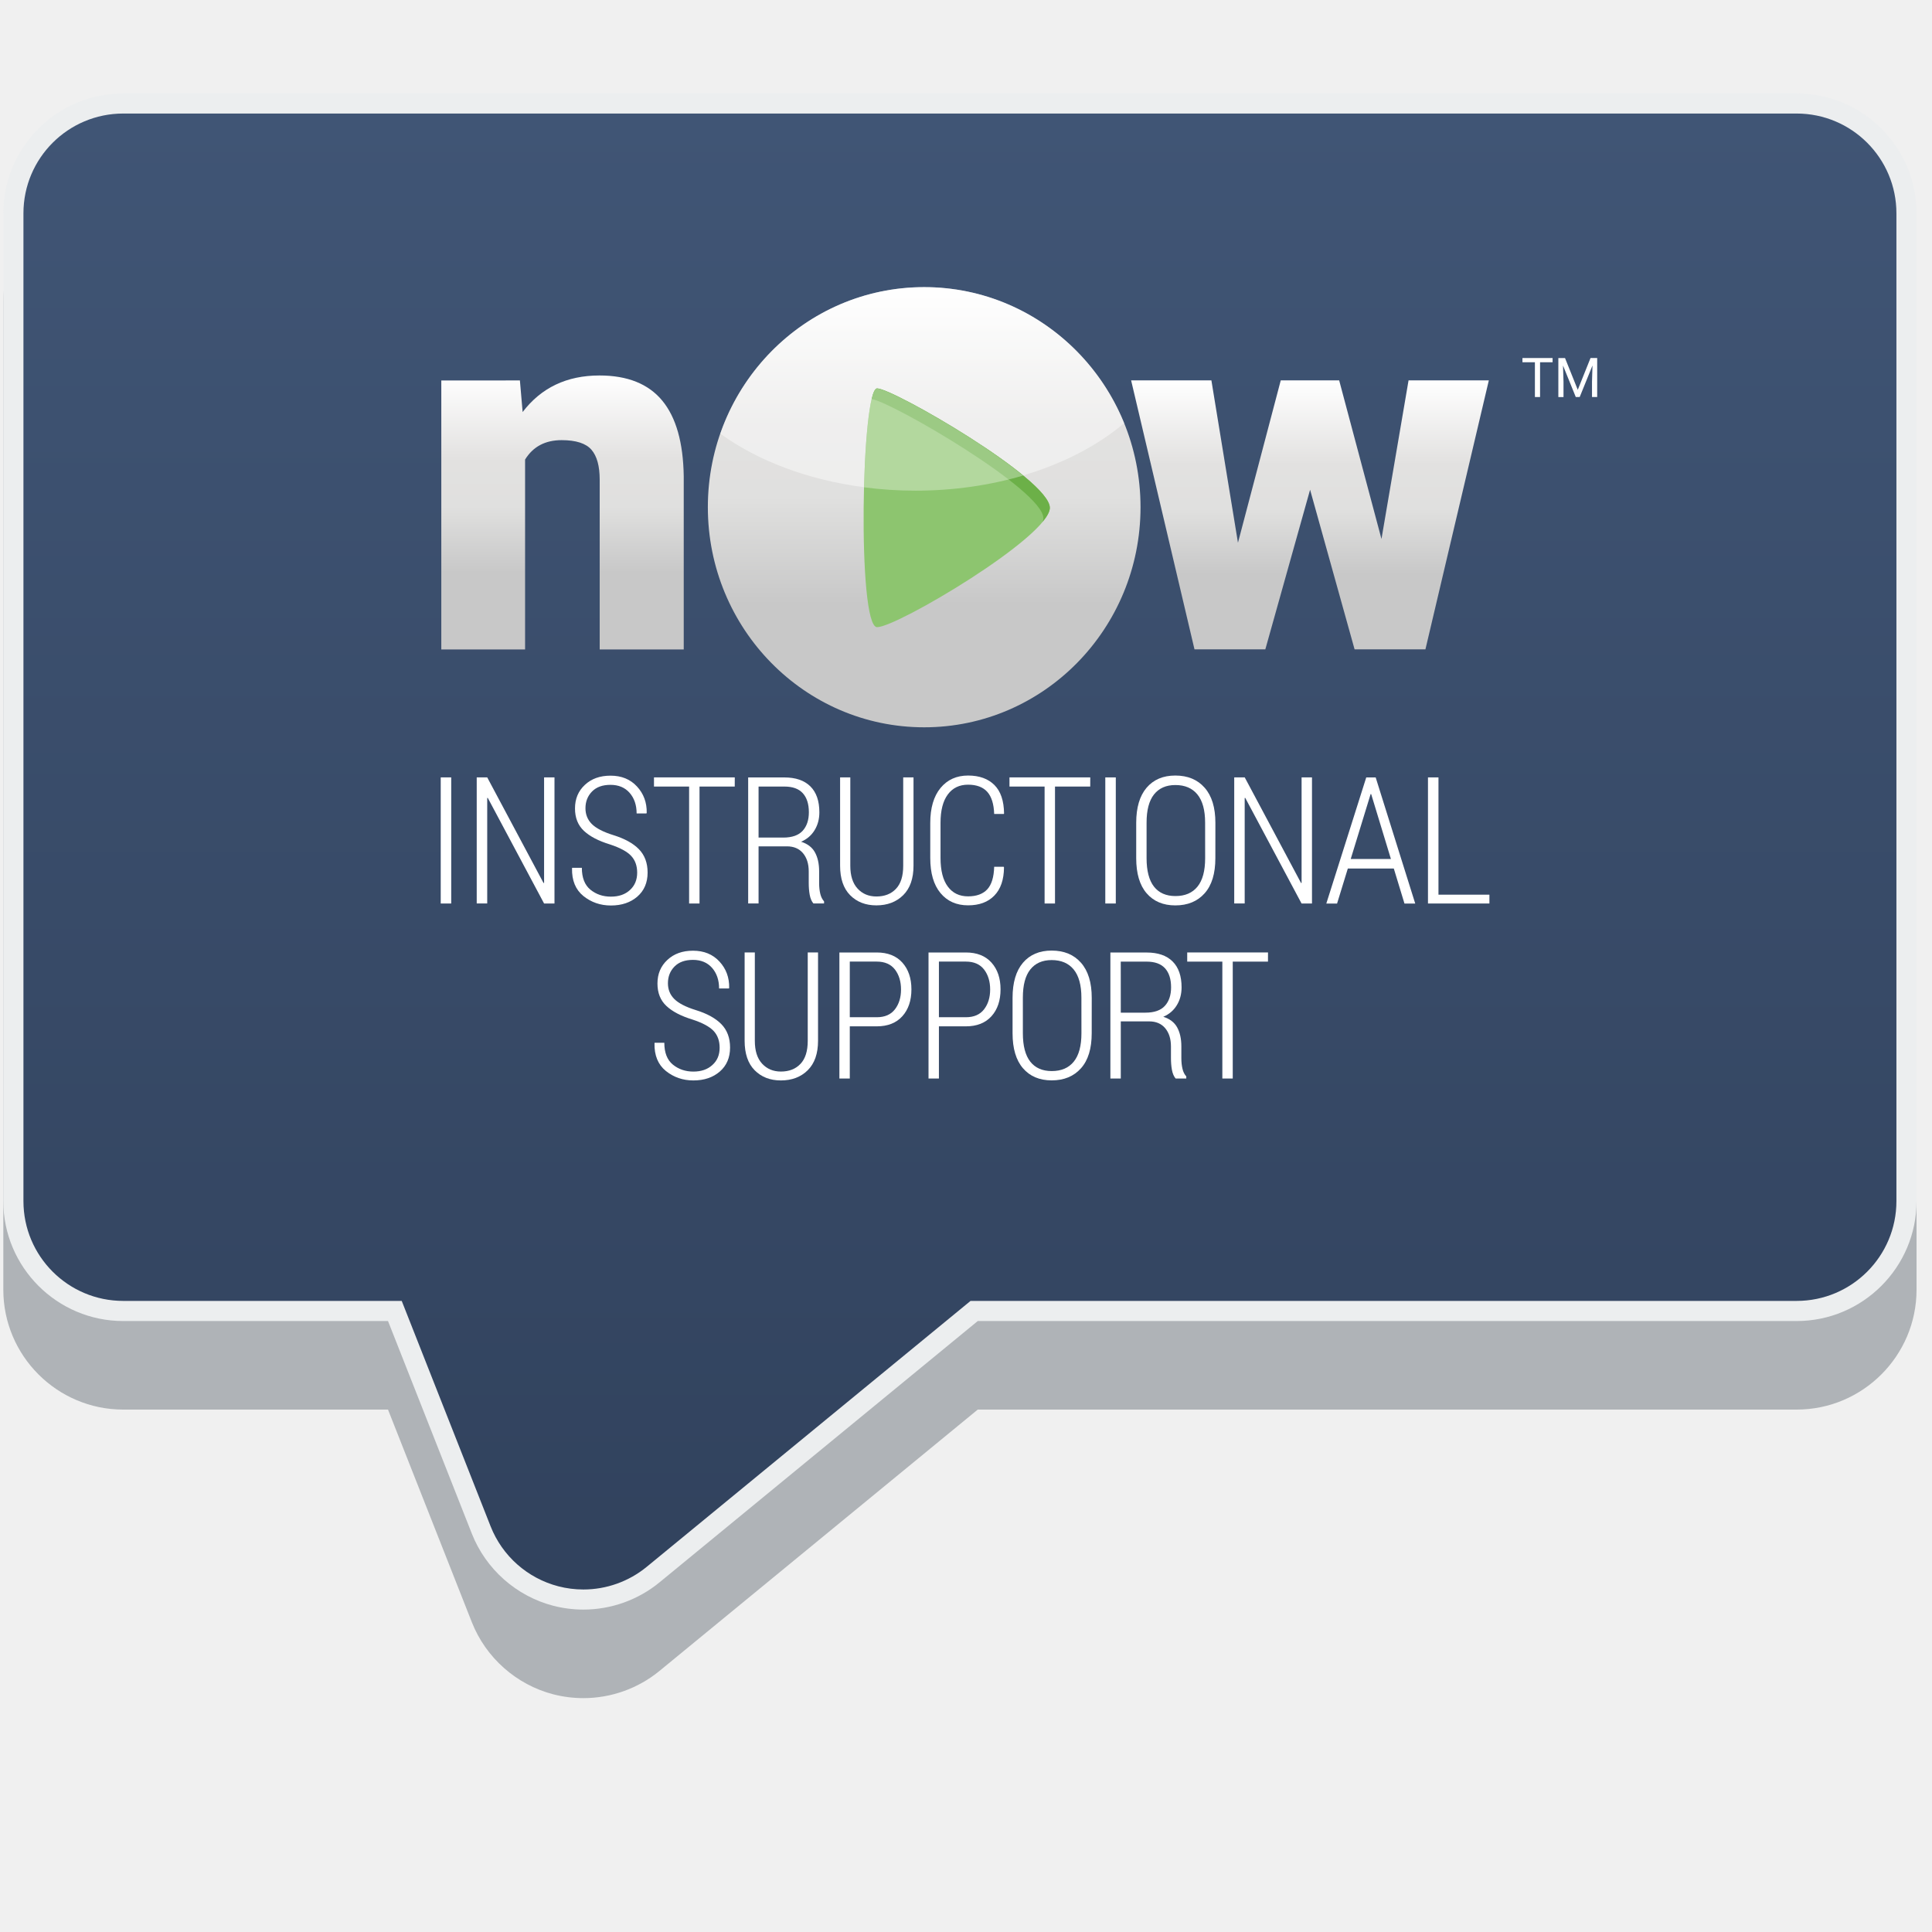
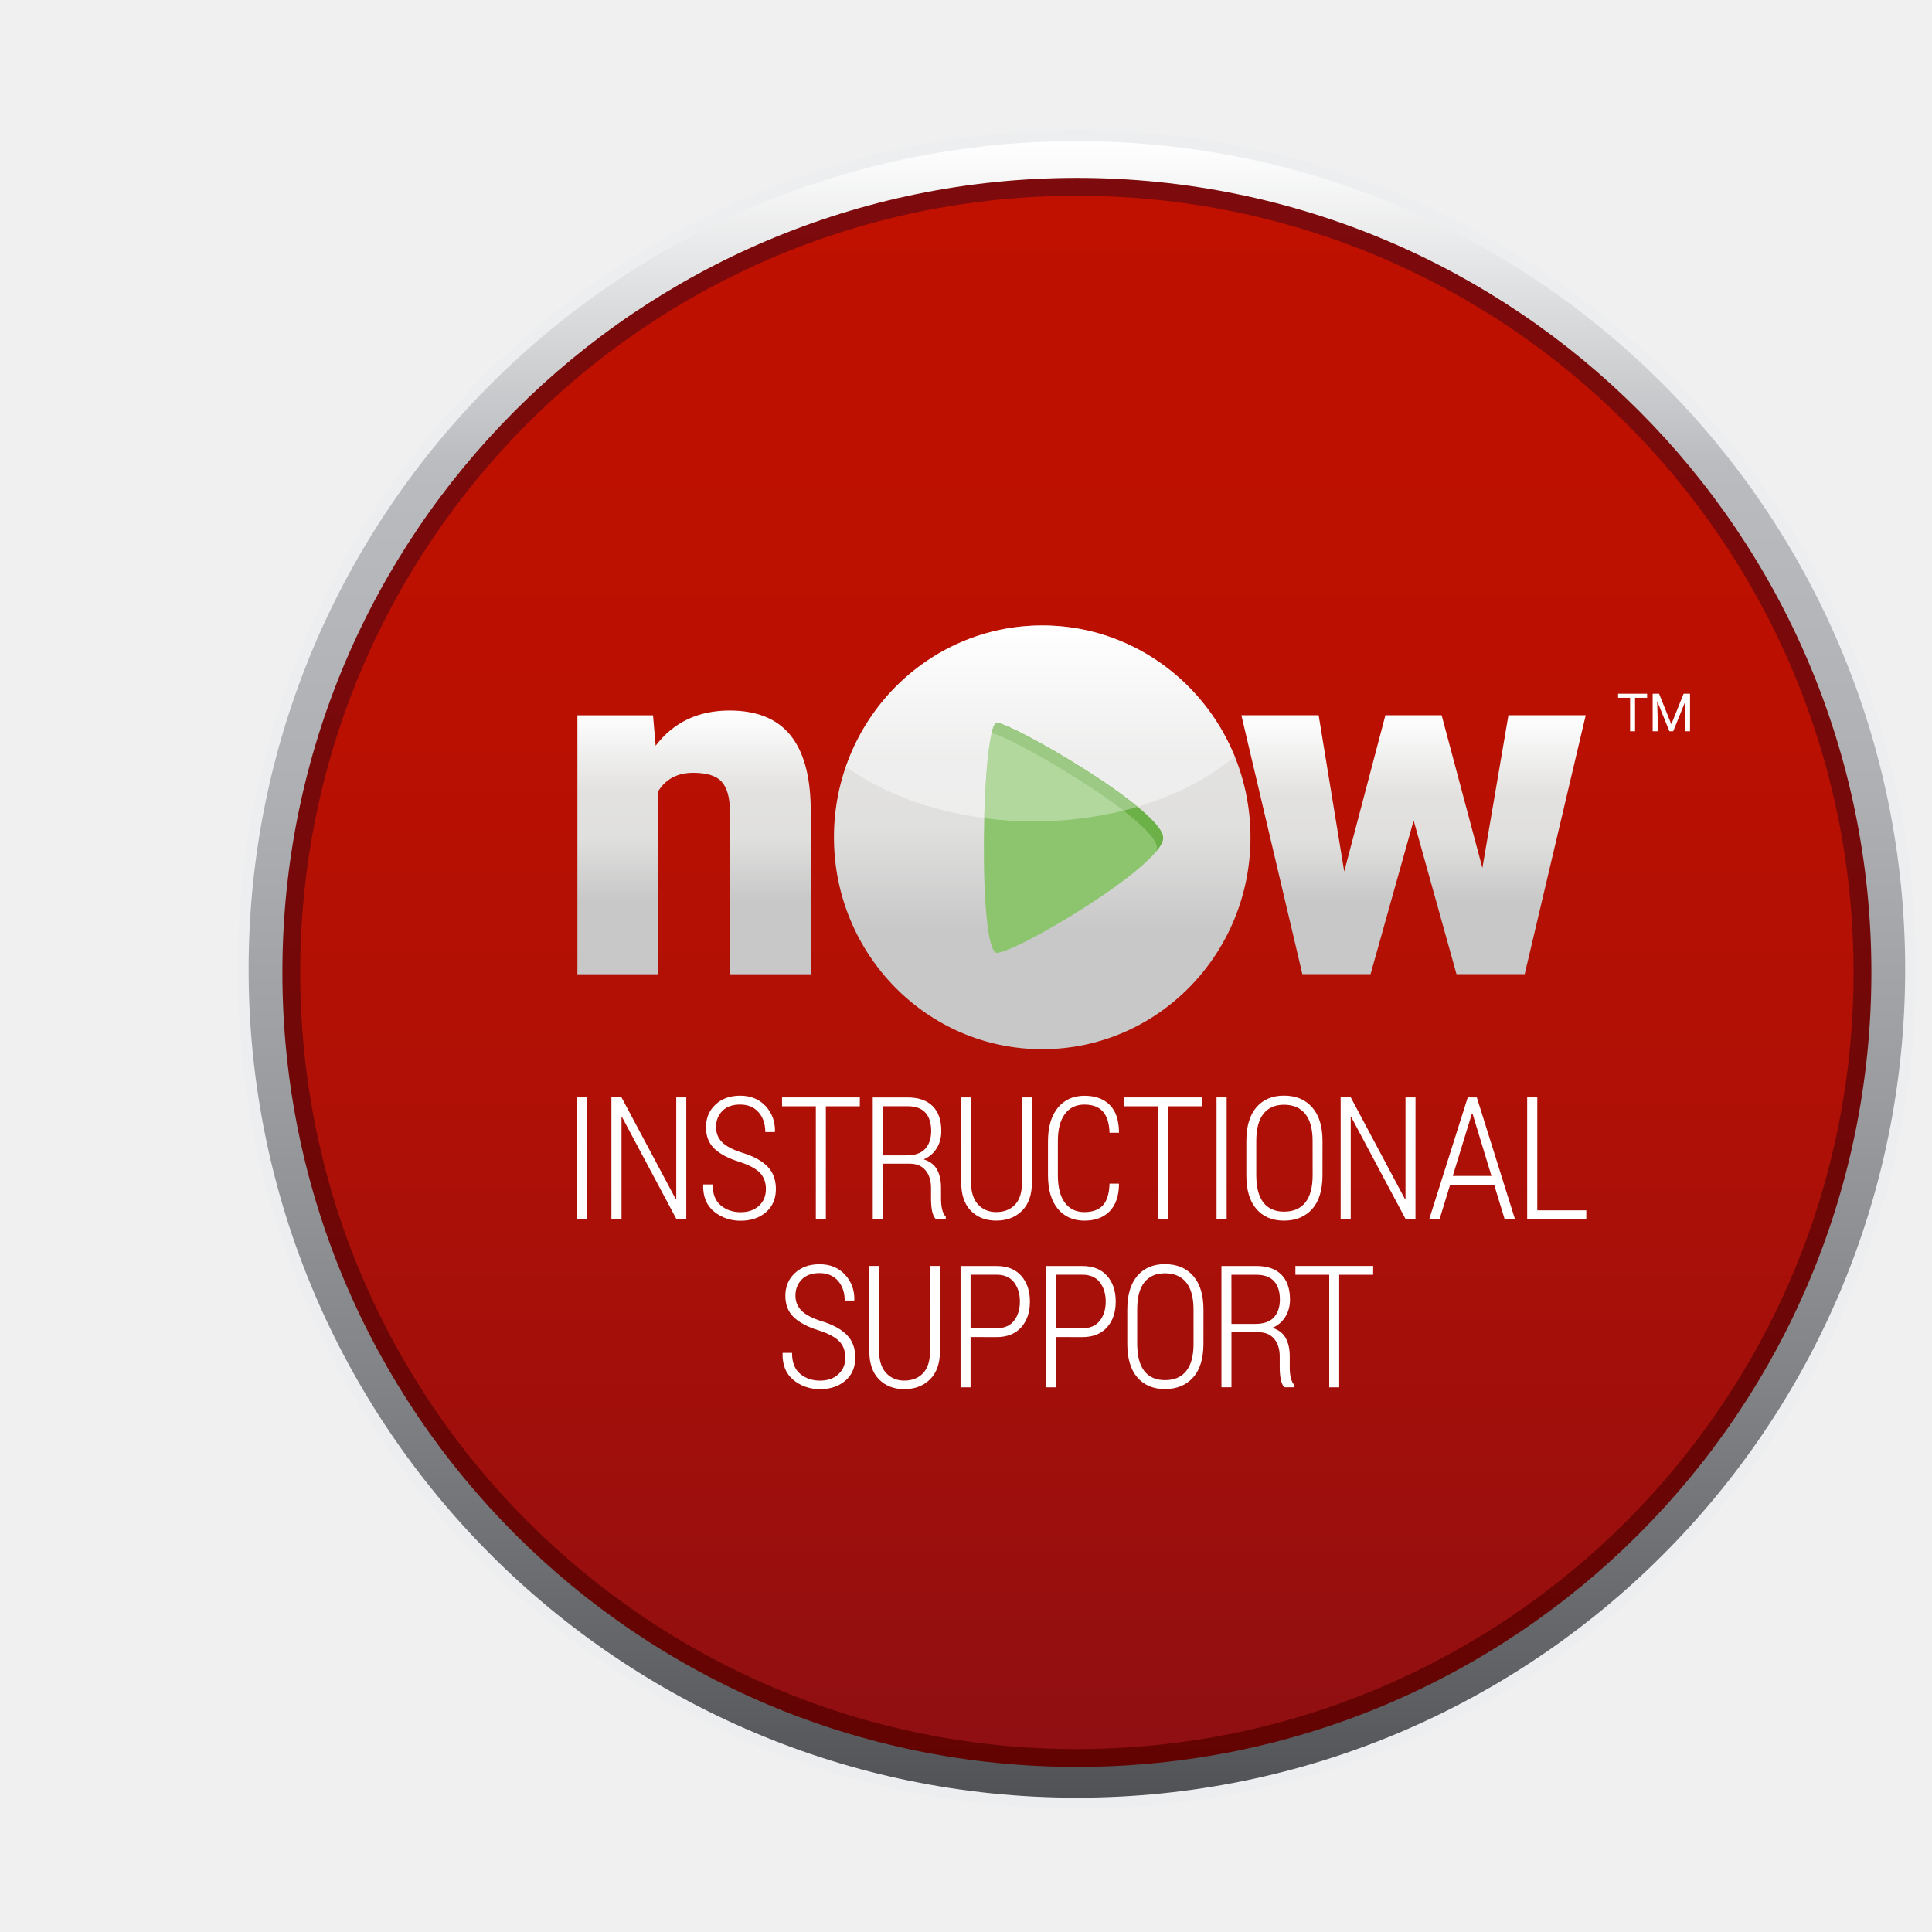
<svg xmlns="http://www.w3.org/2000/svg" version="1.1" id="Layer_1" x="0px" y="0px" viewBox="0 0 60 60" style="enable-background:new 0 0 60 60;" xml:space="preserve">
  <style type="text/css">
- 	.st0{opacity:0.36;}
- 	.st1{fill:#3C4852;}
- 	.st2{fill:#ECEEEF;}
- 	.st3{fill:url(#SVGID_1_);}
+ 	.st0{fill:#ECEEEF;}
+ 	.st1{fill:url(#SVGID_1_);}
+ 	.st2{fill:url(#SVGID_2_);}
+ 	.st3{fill:url(#SVGID_3_);}
	.st4{fill:#FFFFFF;}
- 	.st5{fill:url(#SVGID_2_);}
- 	.st6{fill:url(#SVGID_3_);}
- 	.st7{fill:url(#SVGID_4_);}
+ 	.st5{fill:url(#SVGID_4_);}
+ 	.st6{fill:url(#SVGID_5_);}
+ 	.st7{fill:url(#SVGID_6_);}
	.st8{opacity:0.44;fill:#FFFFFF;enable-background:new    ;}
	.st9{fill:#8DC56F;}
	.st10{fill:#6CB048;}
	.st11{opacity:0.33;fill:#FFFFFF;enable-background:new    ;}
</style>
-   <g class="st0">
-     <path class="st1" d="M18.118,52.737c-0.316,0-0.63-0.04-0.934-0.118c-1.149-0.299-2.095-1.136-2.53-2.239l-2.604-6.604H3.827   c-2.053,0-3.724-1.671-3.724-3.724V9.375c0-2.053,1.67-3.724,3.724-3.724h51.969c2.053,0,3.724,1.67,3.724,3.724v30.677   c0,2.053-1.671,3.724-3.724,3.724H30.365l-9.884,8.116C19.818,52.437,18.978,52.737,18.118,52.737z" />
-   </g>
-   <g>
-     <path class="st2" d="M18.118,49.987c-0.316,0-0.63-0.04-0.934-0.118c-1.149-0.299-2.095-1.136-2.53-2.239l-2.604-6.604H3.827   c-2.053,0-3.724-1.671-3.724-3.724V6.625c0-2.053,1.67-3.724,3.724-3.724h51.969c2.053,0,3.724,1.67,3.724,3.724v30.677   c0,2.053-1.671,3.724-3.724,3.724H30.365l-9.884,8.116C19.818,49.687,18.978,49.987,18.118,49.987z" />
-   </g>
-   <linearGradient id="SVGID_1_" gradientUnits="userSpaceOnUse" x1="29.811" y1="56.474" x2="29.811" y2="10.637" gradientTransform="matrix(1 0 0 -1 0 60)">
-     <stop offset="0" style="stop-color:#405575" />
-     <stop offset="1" style="stop-color:#31425D" />
+   <circle class="st0" cx="33.444" cy="30.106" r="26.06" />
+   <linearGradient id="SVGID_1_" gradientUnits="userSpaceOnUse" x1="33.444" y1="86.383" x2="33.444" y2="137.829" gradientTransform="matrix(1 0 0 1 0 -82)">
+     <stop offset="0" style="stop-color:#FFFFFF" />
+     <stop offset="0.197" style="stop-color:#B9BBBE" />
+     <stop offset="0.388" style="stop-color:#AEB0B3" />
+     <stop offset="0.576" style="stop-color:#9A9C9F" />
+     <stop offset="0.762" style="stop-color:#7F8184" />
+     <stop offset="0.945" style="stop-color:#5C5E61" />
+     <stop offset="1" style="stop-color:#505255" />
  </linearGradient>
-   <path class="st3" d="M55.796,3.526H3.827c-1.711,0-3.099,1.387-3.099,3.099v30.677c0,1.711,1.387,3.099,3.099,3.099h8.649l2.76,7  c0.363,0.922,1.146,1.614,2.104,1.863c0.257,0.067,0.518,0.099,0.778,0.099c0.709,0,1.406-0.244,1.967-0.704l10.056-8.258h25.655  c1.711,0,3.099-1.387,3.099-3.099V6.625C58.895,4.913,57.507,3.526,55.796,3.526L55.796,3.526z" />
+   <circle class="st1" cx="33.444" cy="30.106" r="25.723" />
+   <linearGradient id="SVGID_2_" gradientUnits="userSpaceOnUse" x1="33.444" y1="136.873" x2="33.444" y2="87.438" gradientTransform="matrix(1 0 0 1 0 -82)">
+     <stop offset="0" style="stop-color:#620302" />
+     <stop offset="0.166" style="stop-color:#690505" />
+     <stop offset="0.622" style="stop-color:#78090A" />
+     <stop offset="1" style="stop-color:#7D0A0C" />
+   </linearGradient>
+   <circle class="st2" cx="33.444" cy="30.199" r="24.674" />
+   <linearGradient id="SVGID_3_" gradientUnits="userSpaceOnUse" x1="33.444" y1="88.079" x2="33.444" y2="136.319" gradientTransform="matrix(1 0 0 1 0 -82)">
+     <stop offset="0" style="stop-color:#BF1000" />
+     <stop offset="0.294" style="stop-color:#BB1001" />
+     <stop offset="0.577" style="stop-color:#B01006" />
+     <stop offset="0.856" style="stop-color:#9C0F0D" />
+     <stop offset="1" style="stop-color:#8F0F12" />
+   </linearGradient>
+   <circle class="st3" cx="33.444" cy="30.199" r="24.12" />
  <g>
    <g>
-       <path class="st4" d="M14.013,28.059h-0.326v-3.916h0.326C14.013,24.143,14.013,28.059,14.013,28.059z" />
-       <path class="st4" d="M17.22,28.059h-0.323l-1.749-3.28l-0.017,0.003v3.276h-0.326v-3.916h0.326l1.749,3.28l0.017-0.003v-3.276    h0.323C17.22,24.142,17.22,28.059,17.22,28.059z" />
-       <path class="st4" d="M19.788,27.102c0-0.214-0.062-0.388-0.187-0.522c-0.125-0.134-0.344-0.252-0.657-0.355    c-0.357-0.109-0.627-0.25-0.811-0.423c-0.184-0.173-0.276-0.404-0.276-0.695c0-0.3,0.103-0.544,0.309-0.734    c0.205-0.191,0.469-0.284,0.795-0.284c0.341,0,0.614,0.112,0.821,0.336s0.309,0.498,0.302,0.82l-0.009,0.017h-0.304    c0-0.26-0.073-0.474-0.217-0.639c-0.144-0.165-0.343-0.249-0.595-0.249c-0.246,0-0.437,0.068-0.573,0.207    c-0.136,0.139-0.204,0.312-0.204,0.52c0,0.194,0.066,0.357,0.197,0.489c0.132,0.132,0.355,0.248,0.671,0.346    c0.347,0.108,0.613,0.253,0.792,0.437c0.179,0.184,0.27,0.425,0.27,0.725c0,0.314-0.107,0.562-0.319,0.747    c-0.213,0.184-0.486,0.276-0.82,0.276c-0.327,0-0.613-0.099-0.856-0.295c-0.242-0.197-0.36-0.483-0.352-0.858l0.004-0.017h0.301    c0,0.307,0.088,0.533,0.265,0.678c0.177,0.145,0.389,0.217,0.637,0.217c0.244,0,0.44-0.067,0.589-0.203    C19.713,27.506,19.788,27.324,19.788,27.102z" />
-       <path class="st4" d="M22.818,24.428h-1.094v3.631h-0.323v-3.631H20.31v-0.285h2.509L22.818,24.428L22.818,24.428z" />
-       <path class="st4" d="M23.558,26.286v1.772h-0.323v-3.914h1.124c0.352,0,0.62,0.093,0.807,0.277c0.187,0.185,0.28,0.453,0.28,0.807    c0,0.208-0.049,0.392-0.148,0.554c-0.099,0.162-0.239,0.282-0.42,0.359c0.198,0.062,0.343,0.171,0.43,0.328    c0.087,0.158,0.131,0.354,0.131,0.59v0.369c0,0.122,0.012,0.231,0.035,0.328c0.023,0.097,0.063,0.176,0.118,0.237v0.065h-0.331    c-0.055-0.065-0.094-0.154-0.115-0.27c-0.021-0.115-0.03-0.237-0.03-0.367v-0.359c0-0.237-0.061-0.426-0.18-0.568    c-0.12-0.14-0.285-0.21-0.496-0.21h-0.883v0.001H23.558z M23.558,26.012h0.764c0.276,0,0.478-0.071,0.606-0.212    c0.128-0.141,0.192-0.333,0.192-0.574c0-0.256-0.063-0.454-0.188-0.592c-0.126-0.139-0.316-0.207-0.573-0.207h-0.801V26.012    L23.558,26.012z" />
-       <path class="st4" d="M28.37,24.142v2.742c0,0.4-0.107,0.705-0.321,0.917c-0.213,0.21-0.491,0.316-0.833,0.316    c-0.335,0-0.606-0.106-0.814-0.316c-0.208-0.21-0.312-0.516-0.312-0.917v-2.742h0.317v2.745c0,0.307,0.074,0.543,0.224,0.707    c0.15,0.164,0.345,0.247,0.586,0.247c0.253,0,0.456-0.078,0.606-0.236c0.152-0.158,0.227-0.397,0.227-0.717v-2.745    C28.05,24.142,28.37,24.142,28.37,24.142z" />
-       <path class="st4" d="M31.172,26.922l0.008,0.017c-0.003,0.382-0.104,0.674-0.301,0.875c-0.197,0.203-0.469,0.302-0.814,0.302    c-0.36,0-0.647-0.127-0.858-0.382c-0.212-0.256-0.317-0.618-0.317-1.09V25.56c0-0.468,0.107-0.831,0.319-1.089    c0.213-0.257,0.498-0.386,0.856-0.386c0.349,0,0.622,0.099,0.818,0.295c0.196,0.197,0.294,0.491,0.299,0.882l-0.008,0.017h-0.299    c-0.01-0.31-0.082-0.54-0.215-0.688s-0.334-0.222-0.595-0.222c-0.269,0-0.479,0.1-0.63,0.304s-0.226,0.496-0.226,0.878v1.093    c0,0.39,0.075,0.687,0.226,0.889c0.151,0.204,0.36,0.304,0.63,0.304c0.262,0,0.46-0.073,0.595-0.217    c0.134-0.145,0.206-0.378,0.215-0.702h0.3C31.172,26.92,31.172,26.922,31.172,26.922z" />
-       <path class="st4" d="M33.858,24.428h-1.094v3.631h-0.323v-3.631H31.35v-0.285h2.509L33.858,24.428L33.858,24.428z" />
-       <path class="st4" d="M34.652,28.059h-0.326v-3.916h0.326V28.059z" />
-       <path class="st4" d="M37.744,26.653c0,0.475-0.11,0.839-0.333,1.089c-0.222,0.25-0.526,0.376-0.91,0.376    c-0.378,0-0.676-0.126-0.891-0.376c-0.216-0.249-0.324-0.613-0.324-1.089v-1.099c0-0.475,0.108-0.839,0.323-1.091    c0.215-0.251,0.511-0.378,0.891-0.378c0.386,0,0.69,0.126,0.911,0.378c0.223,0.253,0.334,0.616,0.334,1.09L37.744,26.653    L37.744,26.653z M37.426,25.547c0-0.387-0.08-0.679-0.239-0.874c-0.16-0.196-0.388-0.293-0.685-0.293    c-0.289,0-0.509,0.098-0.664,0.293c-0.154,0.196-0.23,0.487-0.23,0.874v1.105c0,0.392,0.077,0.687,0.23,0.883    c0.154,0.196,0.377,0.293,0.667,0.293c0.298,0,0.526-0.098,0.684-0.293c0.159-0.196,0.238-0.489,0.238-0.883    C37.426,26.653,37.426,25.547,37.426,25.547z" />
-       <path class="st4" d="M40.744,28.059h-0.323l-1.749-3.28l-0.017,0.003v3.276H38.33v-3.916h0.326l1.749,3.28l0.017-0.003v-3.276    h0.323V28.059z" />
-       <path class="st4" d="M43.286,26.973h-1.428l-0.334,1.087h-0.334l1.24-3.916h0.293l1.228,3.916h-0.334L43.286,26.973z     M41.948,26.676h1.248l-0.613-2.015h-0.017L41.948,26.676z" />
-       <path class="st4" d="M44.673,27.785h1.582v0.274h-1.908v-3.916h0.326L44.673,27.785L44.673,27.785z" />
-       <path class="st4" d="M22.349,32.539c0-0.214-0.062-0.388-0.187-0.522c-0.126-0.133-0.344-0.252-0.657-0.354    c-0.357-0.109-0.627-0.25-0.811-0.424c-0.184-0.172-0.276-0.404-0.276-0.695c0-0.3,0.103-0.543,0.309-0.734    c0.205-0.191,0.469-0.285,0.795-0.285c0.341,0,0.614,0.112,0.821,0.336s0.309,0.498,0.302,0.82l-0.009,0.017h-0.304    c0-0.26-0.073-0.473-0.217-0.639c-0.144-0.165-0.343-0.249-0.595-0.249c-0.246,0-0.437,0.068-0.573,0.207    c-0.136,0.138-0.204,0.311-0.204,0.519c0,0.194,0.066,0.357,0.197,0.488c0.132,0.132,0.355,0.248,0.671,0.346    c0.347,0.107,0.613,0.253,0.792,0.437c0.179,0.184,0.27,0.425,0.27,0.725c0,0.314-0.107,0.562-0.319,0.746    c-0.213,0.184-0.486,0.276-0.82,0.276c-0.327,0-0.613-0.099-0.856-0.295c-0.242-0.197-0.36-0.483-0.352-0.858l0.004-0.017h0.301    c0,0.307,0.088,0.533,0.265,0.678c0.177,0.144,0.389,0.217,0.637,0.217c0.244,0,0.44-0.067,0.589-0.203    C22.275,32.94,22.349,32.762,22.349,32.539z" />
-       <path class="st4" d="M25.405,29.579v2.742c0,0.4-0.107,0.705-0.321,0.917c-0.213,0.21-0.491,0.316-0.833,0.316    c-0.335,0-0.606-0.106-0.814-0.316c-0.208-0.21-0.312-0.516-0.312-0.917v-2.742h0.317v2.745c0,0.309,0.074,0.543,0.224,0.707    c0.15,0.164,0.345,0.247,0.586,0.247c0.253,0,0.456-0.079,0.606-0.237c0.152-0.158,0.227-0.397,0.227-0.717v-2.745L25.405,29.579    L25.405,29.579z" />
-       <path class="st4" d="M26.391,31.873v1.622h-0.323V29.58h1.159c0.343,0,0.608,0.105,0.796,0.314    c0.188,0.21,0.282,0.487,0.282,0.831c0,0.347-0.094,0.626-0.282,0.835c-0.188,0.209-0.454,0.314-0.796,0.314L26.391,31.873    L26.391,31.873z M26.391,31.591h0.838c0.251,0,0.439-0.083,0.565-0.247c0.126-0.164,0.188-0.369,0.188-0.614    c0-0.249-0.063-0.456-0.188-0.62c-0.126-0.163-0.314-0.247-0.565-0.247h-0.838V31.591z" />
-       <path class="st4" d="M29.159,31.873v1.622h-0.323V29.58h1.159c0.343,0,0.608,0.105,0.796,0.314    c0.188,0.21,0.282,0.487,0.282,0.831c0,0.347-0.094,0.626-0.282,0.835c-0.188,0.209-0.454,0.314-0.796,0.314L29.159,31.873    L29.159,31.873z M29.159,31.591h0.838c0.251,0,0.439-0.083,0.565-0.247c0.126-0.164,0.188-0.369,0.188-0.614    c0-0.249-0.063-0.456-0.188-0.62c-0.126-0.163-0.314-0.247-0.565-0.247h-0.838V31.591z" />
-       <path class="st4" d="M33.904,32.088c0,0.475-0.11,0.839-0.333,1.088c-0.222,0.25-0.526,0.376-0.91,0.376    c-0.378,0-0.676-0.126-0.891-0.376c-0.216-0.249-0.324-0.613-0.324-1.088V30.99c0-0.475,0.108-0.839,0.323-1.091    c0.215-0.251,0.511-0.378,0.891-0.378c0.386,0,0.69,0.126,0.911,0.378c0.223,0.253,0.334,0.616,0.334,1.09L33.904,32.088    L33.904,32.088z M33.584,30.983c0-0.387-0.08-0.679-0.239-0.874s-0.388-0.293-0.685-0.293c-0.289,0-0.509,0.098-0.664,0.293    s-0.23,0.487-0.23,0.874v1.105c0,0.392,0.077,0.687,0.23,0.882c0.154,0.196,0.377,0.293,0.667,0.293    c0.298,0,0.526-0.098,0.684-0.293c0.159-0.196,0.238-0.489,0.238-0.882L33.584,30.983L33.584,30.983z" />
-       <path class="st4" d="M34.807,31.723v1.772h-0.323v-3.914h1.124c0.352,0,0.62,0.092,0.807,0.277c0.187,0.185,0.28,0.453,0.28,0.806    c0,0.208-0.049,0.392-0.148,0.554c-0.099,0.162-0.239,0.282-0.42,0.359c0.198,0.062,0.343,0.171,0.43,0.328    c0.087,0.159,0.131,0.354,0.131,0.59v0.369c0,0.122,0.012,0.231,0.035,0.328c0.022,0.097,0.063,0.176,0.118,0.237v0.065H36.51    c-0.055-0.065-0.094-0.154-0.115-0.27c-0.021-0.115-0.03-0.237-0.03-0.367v-0.359c0-0.237-0.061-0.426-0.18-0.568    c-0.12-0.14-0.285-0.21-0.496-0.21h-0.883v0.002H34.807z M34.807,31.449h0.764c0.276,0,0.478-0.071,0.606-0.212    c0.128-0.141,0.192-0.333,0.192-0.574c0-0.256-0.063-0.454-0.188-0.592c-0.126-0.138-0.316-0.207-0.573-0.207h-0.802    L34.807,31.449L34.807,31.449z" />
-       <path class="st4" d="M39.378,29.864h-1.094v3.631h-0.323v-3.631H36.87v-0.285h2.509L39.378,29.864L39.378,29.864z" />
+       <path class="st4" d="M18.226,37.851h-0.314v-3.77h0.314V37.851z" />
+       <path class="st4" d="M21.313,37.851h-0.311l-1.683-3.158l-0.017,0.003v3.154h-0.314v-3.77h0.314l1.683,3.158l0.017-0.003v-3.154    h0.311C21.313,34.081,21.313,37.851,21.313,37.851z" />
+       <path class="st4" d="M23.786,36.93c0-0.206-0.06-0.374-0.181-0.503c-0.121-0.129-0.332-0.242-0.633-0.342    c-0.343-0.105-0.603-0.24-0.781-0.407c-0.177-0.167-0.266-0.389-0.266-0.67c0-0.289,0.099-0.524,0.297-0.706    c0.197-0.184,0.451-0.274,0.765-0.274c0.328,0,0.591,0.108,0.79,0.323c0.199,0.215,0.297,0.48,0.291,0.789l-0.008,0.017h-0.293    c0-0.251-0.07-0.457-0.209-0.615c-0.139-0.158-0.331-0.239-0.573-0.239c-0.237,0-0.421,0.065-0.552,0.199    c-0.131,0.134-0.196,0.3-0.196,0.501c0,0.187,0.064,0.343,0.19,0.471c0.127,0.127,0.342,0.238,0.646,0.333    c0.334,0.104,0.59,0.243,0.763,0.421c0.172,0.177,0.26,0.409,0.26,0.698c0,0.302-0.103,0.542-0.307,0.719    c-0.205,0.177-0.468,0.266-0.789,0.266c-0.315,0-0.59-0.095-0.824-0.284c-0.233-0.19-0.346-0.465-0.339-0.826l0.004-0.017h0.29    c0,0.296,0.085,0.513,0.255,0.653c0.17,0.14,0.375,0.209,0.613,0.209c0.235,0,0.424-0.064,0.567-0.195    C23.713,37.319,23.786,37.144,23.786,36.93z" />
+       <path class="st4" d="M26.702,34.356h-1.054v3.496h-0.311v-3.496h-1.05v-0.274h2.416L26.702,34.356L26.702,34.356z" />
+       <path class="st4" d="M27.415,36.145v1.705h-0.311v-3.767h1.082c0.339,0,0.597,0.089,0.777,0.267    c0.181,0.178,0.27,0.437,0.27,0.777c0,0.2-0.047,0.378-0.143,0.533c-0.095,0.156-0.23,0.272-0.404,0.345    c0.191,0.06,0.331,0.165,0.413,0.316c0.084,0.152,0.126,0.341,0.126,0.568v0.355c0,0.118,0.012,0.222,0.034,0.316    c0.022,0.093,0.061,0.169,0.113,0.228v0.063h-0.319c-0.052-0.063-0.09-0.148-0.11-0.26c-0.02-0.11-0.029-0.228-0.029-0.354V36.89    c0-0.228-0.059-0.41-0.173-0.547c-0.115-0.134-0.274-0.203-0.477-0.203h-0.85L27.415,36.145L27.415,36.145L27.415,36.145z     M27.415,35.881h0.736c0.266,0,0.46-0.068,0.583-0.204c0.123-0.135,0.185-0.32,0.185-0.553c0-0.247-0.061-0.437-0.181-0.57    c-0.122-0.134-0.304-0.199-0.552-0.199h-0.771L27.415,35.881L27.415,35.881z" />
+       <path class="st4" d="M32.047,34.081v2.639c0,0.385-0.103,0.679-0.309,0.883c-0.205,0.203-0.472,0.304-0.802,0.304    c-0.322,0-0.583-0.102-0.784-0.304c-0.2-0.203-0.3-0.496-0.3-0.883v-2.639h0.305v2.642c0,0.296,0.071,0.523,0.215,0.681    c0.145,0.157,0.332,0.238,0.565,0.238c0.243,0,0.439-0.076,0.583-0.227c0.146-0.152,0.218-0.382,0.218-0.691v-2.642    C31.738,34.081,32.047,34.081,32.047,34.081z" />
+       <path class="st4" d="M34.744,36.757l0.007,0.017c-0.003,0.367-0.1,0.649-0.29,0.843c-0.19,0.195-0.451,0.291-0.784,0.291    c-0.346,0-0.623-0.123-0.826-0.367c-0.204-0.247-0.305-0.595-0.305-1.049v-1.043c0-0.45,0.103-0.8,0.307-1.048    c0.205-0.248,0.48-0.371,0.824-0.371c0.336,0,0.599,0.095,0.787,0.284c0.189,0.19,0.283,0.472,0.288,0.849l-0.007,0.017h-0.288    c-0.009-0.298-0.079-0.519-0.207-0.662c-0.128-0.143-0.321-0.214-0.573-0.214c-0.259,0-0.461,0.097-0.607,0.293    c-0.146,0.196-0.217,0.477-0.217,0.845v1.053c0,0.376,0.072,0.661,0.217,0.855c0.146,0.196,0.346,0.293,0.607,0.293    c0.252,0,0.443-0.07,0.573-0.209c0.129-0.14,0.198-0.364,0.207-0.676h0.289C34.744,36.755,34.744,36.757,34.744,36.757z" />
+       <path class="st4" d="M37.33,34.356h-1.053v3.496h-0.311v-3.496h-1.05v-0.274h2.416L37.33,34.356L37.33,34.356z" />
+       <path class="st4" d="M38.095,37.851h-0.314v-3.77h0.314V37.851z" />
+       <path class="st4" d="M41.071,36.498c0,0.458-0.106,0.808-0.32,1.048s-0.507,0.362-0.876,0.362c-0.364,0-0.651-0.122-0.857-0.362    c-0.208-0.239-0.312-0.59-0.312-1.048v-1.058c0-0.458,0.104-0.808,0.311-1.05c0.207-0.241,0.492-0.364,0.857-0.364    c0.371,0,0.664,0.122,0.877,0.364c0.215,0.243,0.321,0.593,0.321,1.049L41.071,36.498L41.071,36.498z M40.764,35.433    c0-0.373-0.077-0.654-0.23-0.842c-0.154-0.189-0.374-0.282-0.659-0.282c-0.278,0-0.49,0.094-0.639,0.282    c-0.148,0.189-0.221,0.469-0.221,0.842v1.064c0,0.378,0.075,0.661,0.221,0.85c0.148,0.189,0.363,0.282,0.642,0.282    c0.286,0,0.507-0.094,0.658-0.282c0.153-0.189,0.229-0.471,0.229-0.85C40.764,36.498,40.764,35.433,40.764,35.433z" />
+       <path class="st4" d="M43.959,37.851h-0.311l-1.683-3.158l-0.017,0.003v3.154h-0.313v-3.77h0.314l1.683,3.158l0.017-0.003v-3.154    h0.311L43.959,37.851L43.959,37.851z" />
+       <path class="st4" d="M46.406,36.806h-1.375l-0.321,1.046h-0.321l1.193-3.77h0.282l1.182,3.77h-0.321L46.406,36.806z M45.117,36.52    h1.202l-0.59-1.939h-0.017L45.117,36.52z" />
+       <path class="st4" d="M47.741,37.588h1.523v0.263h-1.836v-3.77h0.314V37.588L47.741,37.588z" />
+       <path class="st4" d="M26.251,42.164c0-0.206-0.06-0.374-0.181-0.503c-0.122-0.128-0.332-0.242-0.633-0.341    c-0.343-0.105-0.603-0.24-0.781-0.408c-0.177-0.166-0.266-0.389-0.266-0.67c0-0.289,0.099-0.523,0.297-0.706    c0.197-0.184,0.451-0.274,0.765-0.274c0.328,0,0.591,0.108,0.79,0.323c0.199,0.215,0.297,0.48,0.291,0.789l-0.008,0.017h-0.292    c0-0.251-0.07-0.455-0.209-0.615c-0.139-0.158-0.331-0.239-0.573-0.239c-0.237,0-0.421,0.065-0.552,0.199    c-0.131,0.133-0.196,0.299-0.196,0.5c0,0.187,0.064,0.343,0.19,0.47c0.127,0.127,0.342,0.238,0.646,0.333    c0.334,0.103,0.59,0.243,0.763,0.421c0.172,0.177,0.26,0.409,0.26,0.698c0,0.302-0.103,0.542-0.307,0.718    c-0.205,0.177-0.468,0.266-0.789,0.266c-0.315,0-0.59-0.095-0.824-0.284c-0.233-0.19-0.346-0.465-0.339-0.826l0.004-0.017h0.29    c0,0.296,0.085,0.513,0.255,0.653c0.17,0.139,0.375,0.209,0.613,0.209c0.235,0,0.424-0.064,0.567-0.195    C26.18,42.55,26.251,42.378,26.251,42.164z" />
+       <path class="st4" d="M29.192,39.315v2.639c0,0.385-0.103,0.679-0.309,0.883c-0.205,0.203-0.472,0.304-0.802,0.304    c-0.322,0-0.583-0.102-0.784-0.304c-0.2-0.203-0.3-0.496-0.3-0.883v-2.639h0.305v2.642c0,0.297,0.071,0.523,0.215,0.681    c0.145,0.157,0.332,0.238,0.565,0.238c0.243,0,0.439-0.076,0.583-0.228c0.146-0.152,0.218-0.382,0.218-0.691v-2.642L29.192,39.315    L29.192,39.315z" />
+       <path class="st4" d="M30.142,41.523v1.562h-0.311v-3.768h1.116c0.331,0,0.586,0.101,0.766,0.302    c0.181,0.203,0.272,0.469,0.272,0.8c0,0.334-0.09,0.602-0.272,0.804c-0.181,0.201-0.437,0.302-0.766,0.302L30.142,41.523    L30.142,41.523z M30.142,41.251h0.807c0.241,0,0.423-0.08,0.544-0.238c0.122-0.157,0.181-0.355,0.181-0.591    c0-0.239-0.061-0.439-0.181-0.597c-0.122-0.157-0.302-0.238-0.544-0.238h-0.807V41.251z" />
+       <path class="st4" d="M32.807,41.523v1.562h-0.311v-3.768h1.116c0.331,0,0.586,0.101,0.766,0.302    c0.181,0.203,0.272,0.469,0.272,0.8c0,0.334-0.09,0.602-0.272,0.804c-0.181,0.201-0.437,0.302-0.766,0.302L32.807,41.523    L32.807,41.523z M32.807,41.251h0.807c0.241,0,0.423-0.08,0.544-0.238c0.122-0.157,0.181-0.355,0.181-0.591    c0-0.239-0.061-0.439-0.181-0.597c-0.122-0.157-0.302-0.238-0.544-0.238h-0.807V41.251z" />
+       <path class="st4" d="M37.374,41.73c0,0.458-0.106,0.808-0.32,1.047c-0.214,0.24-0.507,0.362-0.876,0.362    c-0.364,0-0.651-0.122-0.857-0.362c-0.208-0.239-0.312-0.59-0.312-1.047v-1.057c0-0.458,0.104-0.808,0.311-1.05    c0.207-0.241,0.492-0.364,0.857-0.364c0.371,0,0.664,0.122,0.877,0.364c0.215,0.243,0.321,0.593,0.321,1.049L37.374,41.73    L37.374,41.73z M37.066,40.667c0-0.373-0.077-0.654-0.23-0.842c-0.153-0.188-0.374-0.282-0.659-0.282    c-0.278,0-0.49,0.094-0.639,0.282c-0.149,0.188-0.221,0.469-0.221,0.842v1.064c0,0.378,0.075,0.661,0.221,0.849    c0.148,0.189,0.363,0.282,0.642,0.282c0.286,0,0.507-0.094,0.658-0.282c0.153-0.189,0.229-0.471,0.229-0.849L37.066,40.667    L37.066,40.667z" />
+       <path class="st4" d="M38.244,41.378v1.705h-0.311v-3.767h1.082c0.339,0,0.597,0.088,0.777,0.267    c0.179,0.178,0.27,0.437,0.27,0.776c0,0.2-0.047,0.378-0.143,0.533c-0.096,0.155-0.23,0.272-0.404,0.345    c0.191,0.06,0.331,0.165,0.413,0.316c0.084,0.153,0.126,0.341,0.126,0.568v0.355c0,0.118,0.012,0.222,0.034,0.316    c0.021,0.093,0.061,0.169,0.113,0.228v0.063h-0.319c-0.052-0.063-0.09-0.148-0.11-0.26c-0.02-0.11-0.029-0.228-0.029-0.354v-0.345    c0-0.228-0.059-0.41-0.173-0.547c-0.115-0.134-0.274-0.203-0.477-0.203h-0.85L38.244,41.378L38.244,41.378L38.244,41.378z     M38.244,41.115h0.736c0.266,0,0.46-0.068,0.583-0.204c0.123-0.135,0.185-0.32,0.185-0.553c0-0.247-0.061-0.437-0.181-0.57    c-0.122-0.133-0.304-0.199-0.552-0.199h-0.772L38.244,41.115L38.244,41.115z" />
+       <path class="st4" d="M42.644,39.589H41.59v3.496H41.28v-3.496h-1.05v-0.274h2.416L42.644,39.589L42.644,39.589z" />
    </g>
    <g>
      <g>
        <g>
-           <linearGradient id="SVGID_2_" gradientUnits="userSpaceOnUse" x1="17.469" y1="58.34" x2="17.469" y2="49.831" gradientTransform="matrix(1 0 0 -1 0 70)">
+           <linearGradient id="SVGID_4_" gradientUnits="userSpaceOnUse" x1="21.555" y1="-34.066" x2="21.555" y2="-42.256" gradientTransform="matrix(1 0 0 -1 0 -12)">
            <stop offset="0" style="stop-color:#FFFFFF" />
            <stop offset="0.313" style="stop-color:#E2E1E0" />
            <stop offset="0.477" style="stop-color:#E0E0DF" />
            <stop offset="0.72" style="stop-color:#C8C8C8" />
          </linearGradient>
-           <path class="st5" d="M16.146,11.815l0.085,0.981c0.576-0.756,1.371-1.135,2.386-1.135c0.869,0,1.519,0.26,1.949,0.78      c0.43,0.52,0.652,1.302,0.668,2.347v5.381h-2.61v-5.272c0-0.422-0.085-0.733-0.256-0.93c-0.17-0.197-0.478-0.298-0.926-0.298      c-0.509,0-0.888,0.201-1.135,0.603v5.897h-2.602v-8.353L16.146,11.815L16.146,11.815L16.146,11.815z" />
-           <linearGradient id="SVGID_3_" gradientUnits="userSpaceOnUse" x1="40.683" y1="58.187" x2="40.683" y2="49.834" gradientTransform="matrix(1 0 0 -1 0 70)">
+           <path class="st5" d="M20.28,22.214l0.082,0.944c0.554-0.727,1.32-1.092,2.297-1.092c0.836,0,1.462,0.251,1.876,0.751      c0.413,0.501,0.628,1.253,0.643,2.259v5.18h-2.512v-5.075c0-0.406-0.082-0.705-0.247-0.895C22.256,24.096,21.96,24,21.529,24      c-0.49,0-0.855,0.193-1.092,0.58v5.676h-2.505v-8.041L20.28,22.214L20.28,22.214L20.28,22.214z" />
+           <linearGradient id="SVGID_5_" gradientUnits="userSpaceOnUse" x1="43.899" y1="-34.212" x2="43.899" y2="-42.252" gradientTransform="matrix(1 0 0 -1 0 -12)">
            <stop offset="0" style="stop-color:#FFFFFF" />
            <stop offset="0.313" style="stop-color:#E2E1E0" />
            <stop offset="0.477" style="stop-color:#E0E0DF" />
            <stop offset="0.72" style="stop-color:#C8C8C8" />
          </linearGradient>
-           <path class="st6" d="M42.903,16.739l0.841-4.926h2.493l-1.969,8.353h-2.2l-1.382-4.957l-1.39,4.957h-2.2l-1.968-8.353h2.493      l0.825,5.042l1.329-5.042h1.814L42.903,16.739z" />
+           <path class="st6" d="M46.037,26.954l0.809-4.742h2.4l-1.895,8.041h-2.118l-1.331-4.772l-1.338,4.772h-2.118l-1.894-8.041h2.4      l0.794,4.854l1.279-4.854h1.746L46.037,26.954z" />
        </g>
-         <linearGradient id="SVGID_4_" gradientUnits="userSpaceOnUse" x1="28.701" y1="-4.533" x2="28.701" y2="9.136" gradientTransform="matrix(1 0 0 1 0 13.45)">
+         <linearGradient id="SVGID_6_" gradientUnits="userSpaceOnUse" x1="32.367" y1="87.974" x2="32.367" y2="101.134" gradientTransform="matrix(1 0 0 1 0 -68.55)">
          <stop offset="0" style="stop-color:#FFFFFF" />
          <stop offset="0.313" style="stop-color:#E2E1E0" />
          <stop offset="0.477" style="stop-color:#E0E0DF" />
          <stop offset="0.72" style="stop-color:#C8C8C8" />
        </linearGradient>
-         <path class="st7" d="M27.239,12.063c0.491,0,5.365,2.815,5.365,3.707c0,0.891-4.741,3.707-5.365,3.707     C26.616,19.477,26.748,12.063,27.239,12.063z M28.702,8.917c3.71,0,6.718,3.06,6.718,6.835s-3.008,6.835-6.718,6.835     s-6.719-3.06-6.719-6.836S24.99,8.917,28.702,8.917z" />
-         <path class="st8" d="M28.702,8.917c-2.925,0-5.41,1.901-6.332,4.552c1.16,0.839,2.712,1.434,4.464,1.662     c0.043-1.619,0.19-3.07,0.406-3.07c0.364,0,3.123,1.542,4.536,2.703c1.238-0.366,2.313-0.926,3.136-1.622     C33.904,10.663,31.503,8.917,28.702,8.917z" />
-         <path class="st9" d="M27.239,12.063c0.491,0,5.365,2.815,5.365,3.707c0,0.891-4.741,3.707-5.365,3.707     C26.616,19.477,26.748,12.063,27.239,12.063z" />
+         <path class="st7" d="M30.959,22.453c0.472,0,5.164,2.71,5.164,3.569c0,0.857-4.564,3.569-5.164,3.569     C30.358,29.59,30.485,22.453,30.959,22.453z M32.367,19.424c3.571,0,6.468,2.946,6.468,6.58s-2.895,6.58-6.468,6.58     s-6.468-2.946-6.468-6.581S28.793,19.424,32.367,19.424z" />
+         <path class="st8" d="M32.367,19.424c-2.816,0-5.208,1.83-6.095,4.382c1.117,0.808,2.611,1.38,4.297,1.6     c0.041-1.558,0.183-2.955,0.39-2.955c0.351,0,3.007,1.485,4.367,2.603c1.192-0.353,2.227-0.891,3.019-1.562     C37.374,21.105,35.063,19.424,32.367,19.424z" />
+         <path class="st9" d="M30.959,22.453c0.472,0,5.164,2.71,5.164,3.569c0,0.857-4.564,3.569-5.164,3.569     C30.358,29.59,30.485,22.453,30.959,22.453z" />
        <g>
-           <path class="st10" d="M27.239,12.063c-0.062,0-0.119,0.12-0.169,0.33c0.625,0.091,5.333,2.826,5.333,3.702      c0,0.033-0.01,0.069-0.022,0.109c0.141-0.171,0.223-0.32,0.223-0.434C32.602,14.878,27.729,12.063,27.239,12.063z" />
+           <path class="st10" d="M30.959,22.453c-0.06,0-0.114,0.115-0.163,0.318c0.601,0.087,5.134,2.72,5.134,3.564      c0,0.031-0.009,0.066-0.021,0.105c0.135-0.165,0.215-0.309,0.215-0.418C36.121,25.162,31.43,22.453,30.959,22.453z" />
        </g>
-         <path class="st11" d="M26.833,15.134c0.517,0.068,1.051,0.104,1.598,0.104c1.191,0,2.322-0.169,3.342-0.469     c-1.413-1.163-4.172-2.702-4.536-2.702C27.023,12.063,26.876,13.515,26.833,15.134z" />
+         <path class="st11" d="M30.567,25.409c0.497,0.065,1.012,0.1,1.538,0.1c1.147,0,2.235-0.163,3.218-0.451     c-1.36-1.12-4.016-2.602-4.367-2.602C30.75,22.453,30.609,23.851,30.567,25.409z" />
      </g>
      <g>
-         <path class="st4" d="M48.217,11.25h-0.389v1.08h-0.16v-1.08h-0.387v-0.131h0.936V11.25z" />
-         <path class="st4" d="M48.603,11.119l0.396,0.987l0.396-0.987h0.207v1.211h-0.161v-0.471l0.015-0.509l-0.397,0.98h-0.122     l-0.396-0.978l0.015,0.507v0.472h-0.16v-1.211H48.603z" />
+         <path class="st4" d="M51.153,21.67h-0.375v1.04h-0.154v-1.04h-0.373v-0.126h0.901C51.153,21.544,51.153,21.67,51.153,21.67z" />
+         <path class="st4" d="M51.524,21.544l0.381,0.95l0.381-0.95h0.199v1.166H52.33v-0.453l0.015-0.49l-0.382,0.943h-0.118     l-0.381-0.941l0.015,0.488v0.454h-0.154v-1.166L51.524,21.544L51.524,21.544z" />
      </g>
    </g>
  </g>
</svg>
